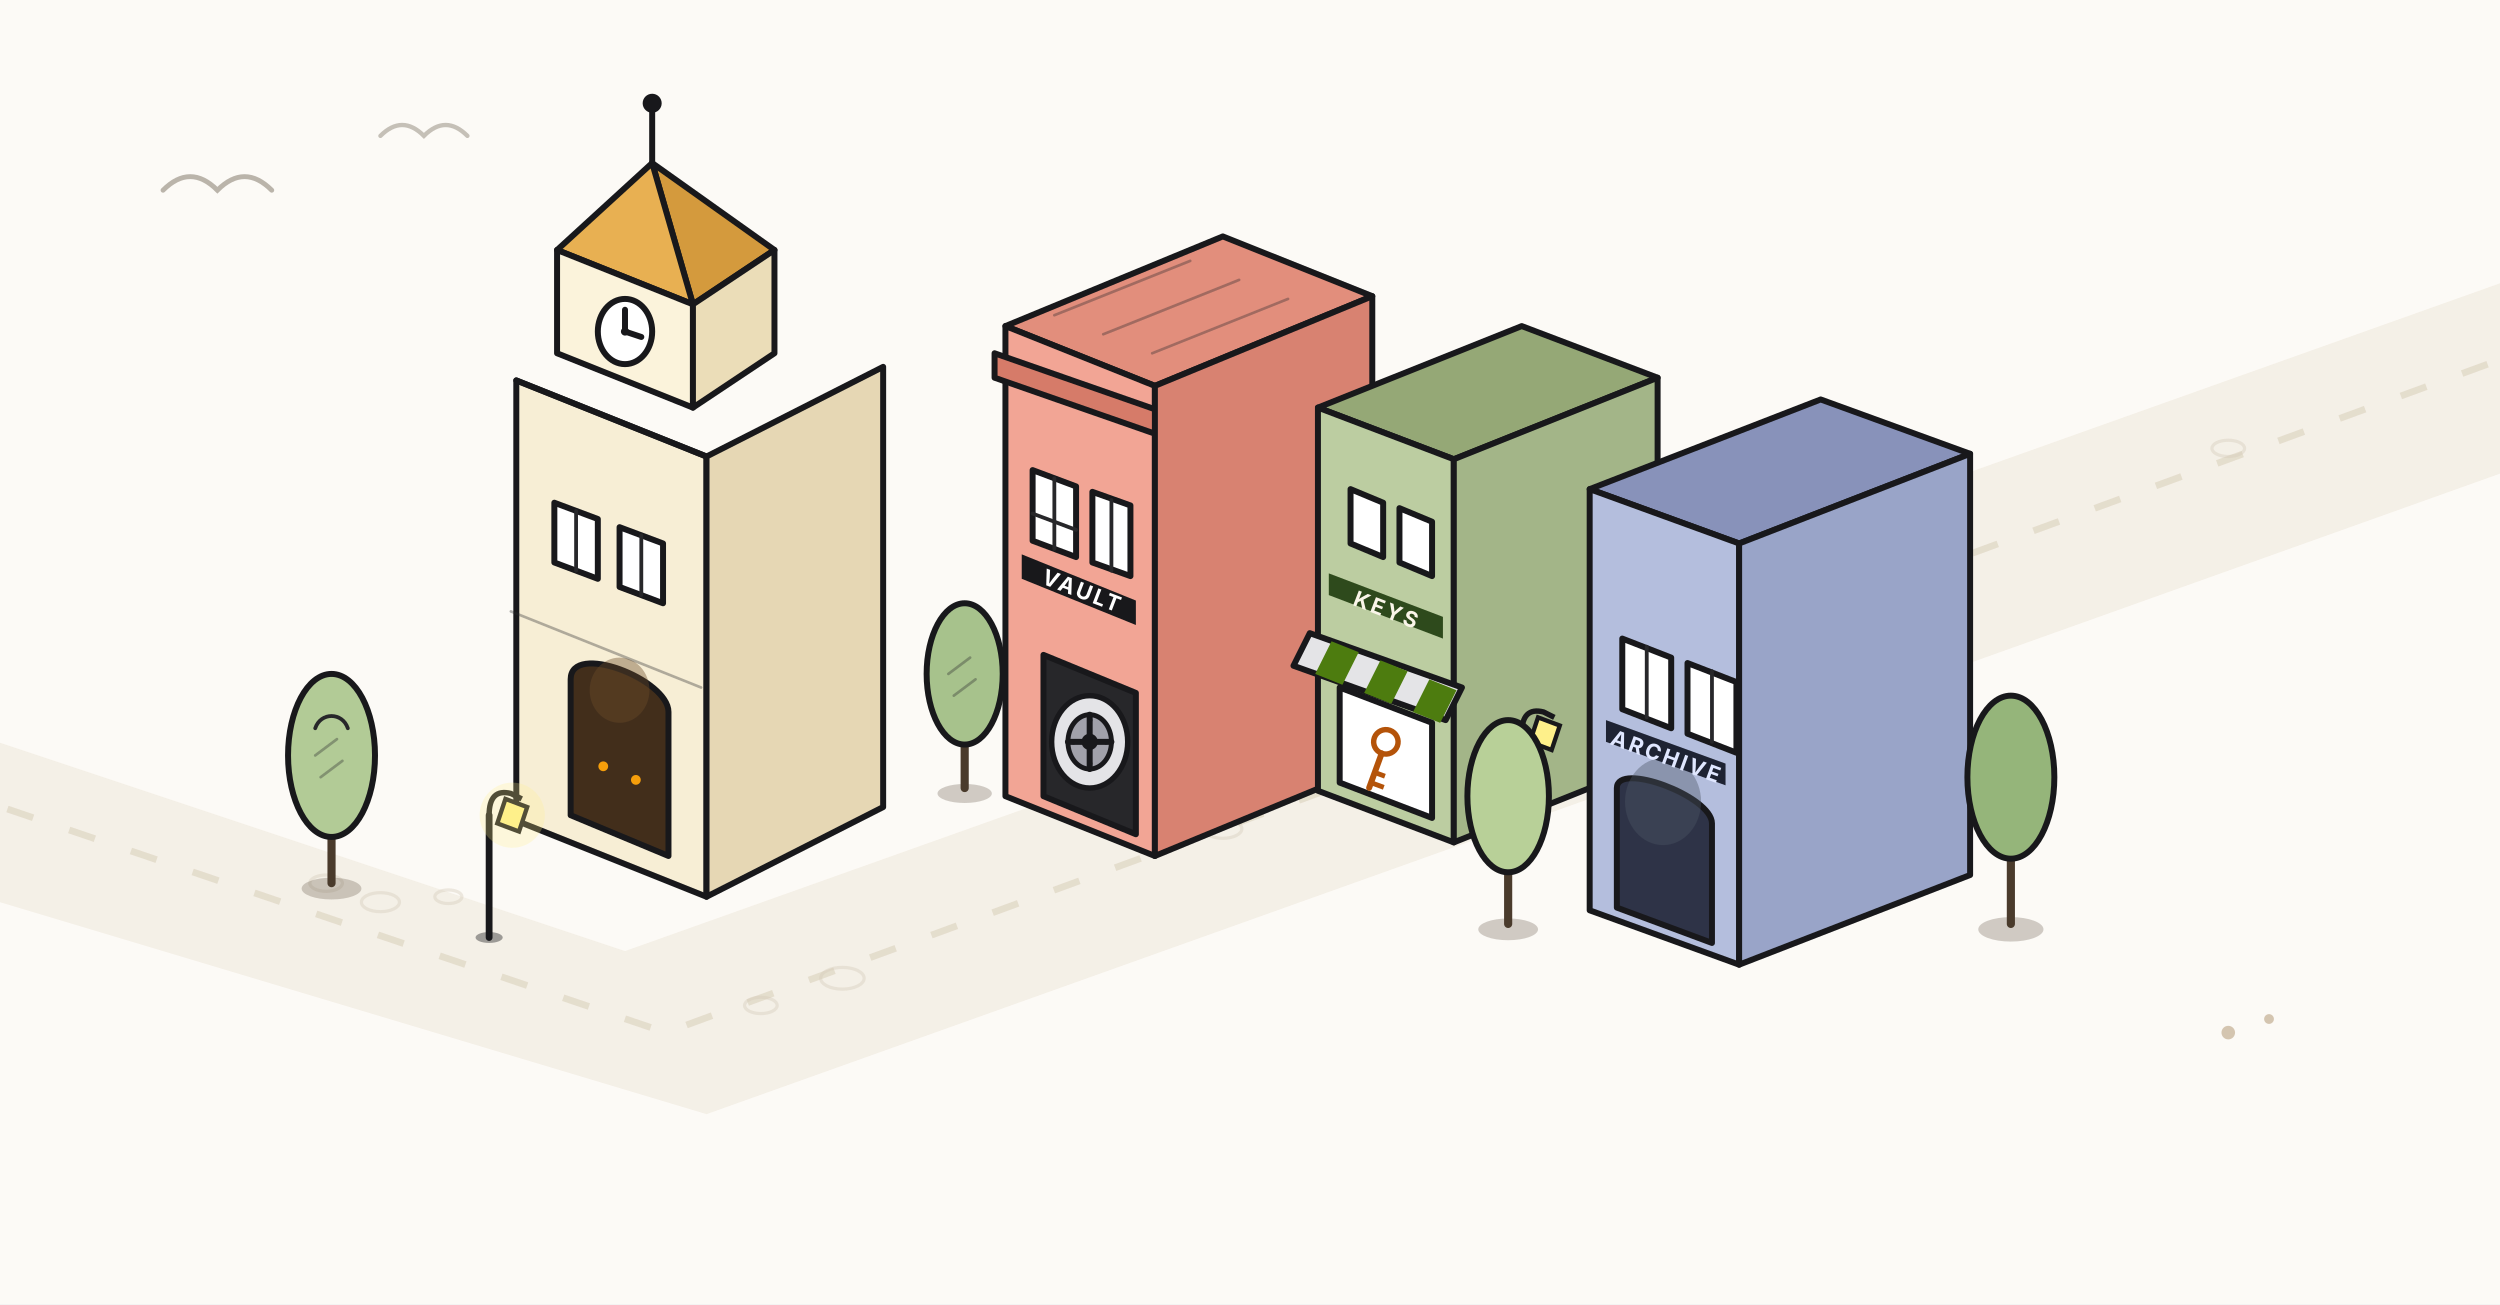
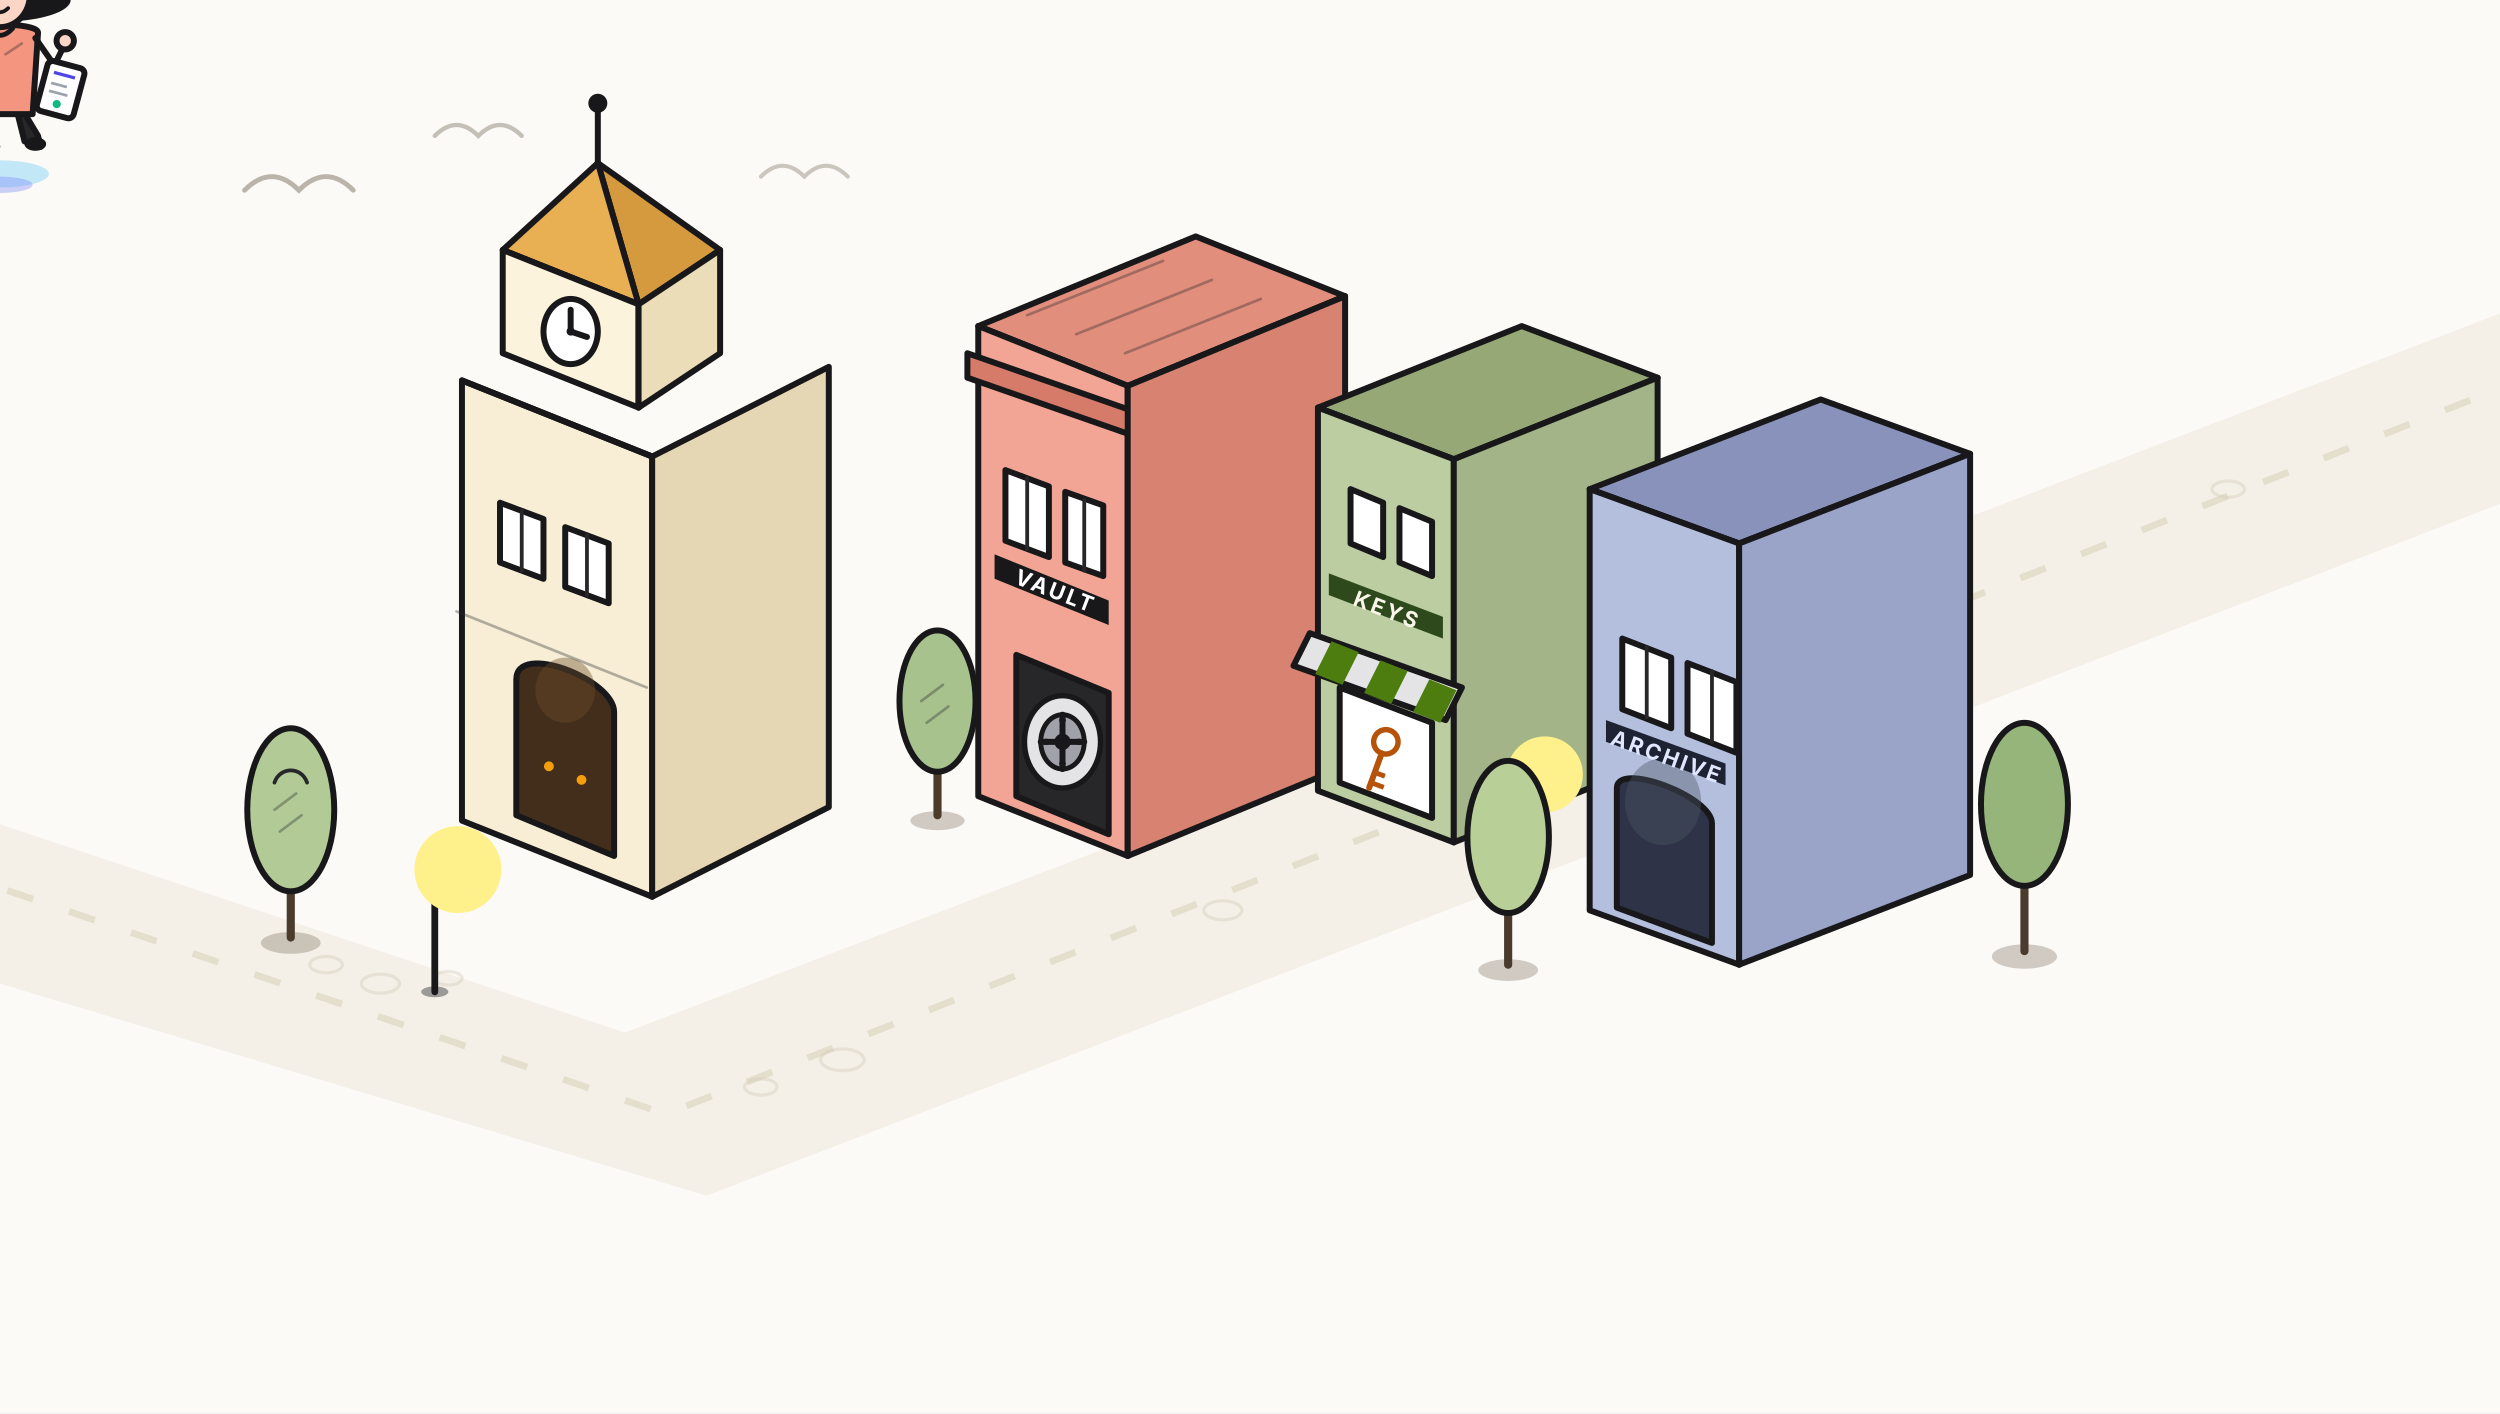
- <svg xmlns="http://www.w3.org/2000/svg" viewBox="0 0 920 480" width="100%" height="100%">
+ <svg xmlns="http://www.w3.org/2000/svg" viewBox="0 0 920 520" width="100%" height="100%">
  <defs>
    <style>
      .ink-line { stroke: #18181B; stroke-width: 2.2; stroke-linecap: round; stroke-linejoin: round; }
      .thin-ink { stroke: #27272A; stroke-width: 1.4; stroke-linecap: round; stroke-linejoin: round; }
      .sketch-hatch { stroke: #27272A; stroke-width: 1; stroke-linecap: round; opacity: 0.35; }
      .building-label { font-family: system-ui, -apple-system, sans-serif; font-size: 8px; font-weight: 700; letter-spacing: 1px; text-anchor: middle; }
+ 
+       /* ============================================================== */
+       /* LIVE KEYFRAME ANIMATIONS (Like a living loop / GIF)             */
+       /* ============================================================== */
+ 
+       /* 1. User Character Floating and Gliding over Cobblestone Street */
+       @keyframes userHoverDrift {
+         0% {
+           transform: translate(310px, 275px) rotate(0deg);
+         }
+         25% {
+           transform: translate(335px, 258px) rotate(2deg);
+         }
+         50% {
+           transform: translate(355px, 270px) rotate(-1.5deg);
+         }
+         75% {
+           transform: translate(325px, 255px) rotate(1.5deg);
+         }
+         100% {
+           transform: translate(310px, 275px) rotate(0deg);
+         }
+       }
+ 
+       /* 2. User Ground Shadow Sync (expands when close to ground, shrinks when high) */
+       @keyframes userShadowSync {
+         0% {
+           transform: translate(325px, 395px) scale(1);
+           opacity: 0.35;
+         }
+         25% {
+           transform: translate(348px, 395px) scale(0.78);
+           opacity: 0.2;
+         }
+         50% {
+           transform: translate(368px, 395px) scale(0.92);
+           opacity: 0.3;
+         }
+         75% {
+           transform: translate(338px, 395px) scale(0.75);
+           opacity: 0.18;
+         }
+         100% {
+           transform: translate(325px, 395px) scale(1);
+           opacity: 0.35;
+         }
+       }
+ 
+       /* 3. Glowing Key Pulse */
+       @keyframes keyShimmer {
+         0%, 100% {
+           opacity: 0.45;
+           transform: scale(1);
+         }
+         50% {
+           opacity: 0.95;
+           transform: scale(1.25);
+         }
+       }
+ 
+       /* 4. Vault Combination Dial Rotating */
+       @keyframes dialSpin {
+         0%, 100% { transform: rotate(0deg); }
+         35% { transform: rotate(50deg); }
+         45% { transform: rotate(45deg); }
+         75% { transform: rotate(-35deg); }
+       }
+ 
+       /* 5. Street Lamps Warm Glow Pulse */
+       @keyframes lampPulse {
+         0%, 100% { opacity: 0.25; transform: scale(1); }
+         50% { opacity: 0.7; transform: scale(1.15); }
+       }
+ 
+       /* 6. Birds / Clouds Drifting in Sky */
+       @keyframes skyDrift {
+         0% { transform: translateX(0px) translateY(0px); }
+         50% { transform: translateX(35px) translateY(-6px); }
+         100% { transform: translateX(0px) translateY(0px); }
+       }
+ 
+       /* 7. Gentle Tree Breeze */
+       @keyframes gentleBreeze {
+         0%, 100% { transform: rotate(0deg); }
+         50% { transform: rotate(2.5deg); }
+       }
+ 
+       .animated-user {
+         animation: userHoverDrift 6s ease-in-out infinite;
+         transform-origin: center center;
+       }
+ 
+       .animated-shadow {
+         animation: userShadowSync 6s ease-in-out infinite;
+         transform-origin: center center;
+       }
+ 
+       .animated-dial {
+         animation: dialSpin 8s ease-in-out infinite;
+         transform-origin: 19px 48px;
+       }
+ 
+       .animated-lamp {
+         animation: lampPulse 3s ease-in-out infinite;
+         transform-origin: center center;
+       }
+ 
+       .animated-birds {
+         animation: skyDrift 10s ease-in-out infinite;
+       }
+ 
+       .animated-tree-1 {
+         animation: gentleBreeze 5s ease-in-out infinite;
+         transform-origin: bottom center;
+       }
+ 
+       .animated-tree-2 {
+         animation: gentleBreeze 6.5s ease-in-out 1s infinite;
+         transform-origin: bottom center;
+       }
+ 
+       .animated-key-glow {
+         animation: keyShimmer 2.5s ease-in-out infinite;
+         transform-origin: center center;
+       }
    </style>
  </defs>
-   <rect width="920" height="480" fill="#FCFAF6" />
-   <path d="M -40 320 L 260 410 L 960 160 L 960 90 L 230 350 L -40 260 Z" fill="#F1ECE1" opacity="0.75" />
-   <path d="M -20 290 L 245 380 L 940 125" stroke="#E2DAC9" stroke-width="2.5" stroke-dasharray="10 14" fill="none" opacity="0.85" />
+   <rect width="920" height="520" fill="#FCFAF6" />
+   <g class="animated-birds">
+     <path d="M 90 70 Q 100 60 110 70 Q 120 60 130 70" stroke="#8E8578" stroke-width="1.8" stroke-linecap="round" fill="none" opacity="0.6" />
+     <path d="M 160 50 Q 168 42 176 50 Q 184 42 192 50" stroke="#8E8578" stroke-width="1.6" stroke-linecap="round" fill="none" opacity="0.5" />
+     <path d="M 280 65 Q 288 57 296 65 Q 304 57 312 65" stroke="#8E8578" stroke-width="1.5" stroke-linecap="round" fill="none" opacity="0.45" />
+   </g>
+   <path d="M -40 350 L 260 440 L 960 170 L 960 100 L 230 380 L -40 290 Z" fill="#F1ECE1" opacity="0.75" />
+   <path d="M -20 320 L 245 410 L 940 135" stroke="#E2DAC9" stroke-width="2.5" stroke-dasharray="10 14" fill="none" opacity="0.85" />
  <g opacity="0.4" stroke="#D5CBB9" stroke-width="1.2" fill="none">
-     <ellipse cx="120" cy="325" rx="6" ry="3" />
-     <ellipse cx="140" cy="332" rx="7" ry="3.5" />
-     <ellipse cx="165" cy="330" rx="5" ry="2.5" />
-     <ellipse cx="280" cy="370" rx="6" ry="3" />
-     <ellipse cx="310" cy="360" rx="8" ry="4" />
-     <ellipse cx="450" cy="305" rx="7" ry="3.5" />
-     <ellipse cx="580" cy="255" rx="6" ry="3" />
-     <ellipse cx="700" cy="208" rx="8" ry="4" />
-     <ellipse cx="820" cy="165" rx="6" ry="3" />
-   </g>
-   <g transform="translate(210, 80)">
+     <ellipse cx="120" cy="355" rx="6" ry="3" />
+     <ellipse cx="140" cy="362" rx="7" ry="3.5" />
+     <ellipse cx="165" cy="360" rx="5" ry="2.5" />
+     <ellipse cx="280" cy="400" rx="6" ry="3" />
+     <ellipse cx="310" cy="390" rx="8" ry="4" />
+     <ellipse cx="450" cy="335" rx="7" ry="3.5" />
+     <ellipse cx="580" cy="275" rx="6" ry="3" />
+     <ellipse cx="700" cy="225" rx="8" ry="4" />
+     <ellipse cx="820" cy="180" rx="6" ry="3" />
+   </g>
+   <g transform="translate(190, 80)">
    <path d="M 30 -20 L 75 12 L 45 32 Z" fill="#D49A3D" class="ink-line" />
    <path d="M 30 -20 L -5 12 L 45 32 Z" fill="#E8B052" class="ink-line" />
    <line x1="30" y1="-20" x2="30" y2="-40" class="ink-line" stroke-width="2.5" />
    <circle cx="30" cy="-42" r="3.5" fill="#18181B" />
    <path d="M -5 12 L 45 32 L 45 70 L -5 50 Z" fill="#FBF3DB" class="ink-line" />
    <path d="M 45 32 L 75 12 L 75 50 L 45 70 Z" fill="#EBDDB8" class="ink-line" />
    <ellipse cx="20" cy="42" rx="10" ry="12" fill="#FFFFFF" class="ink-line" />
    <line x1="20" y1="42" x2="20" y2="34" class="ink-line" stroke-width="1.6" />
    <line x1="20" y1="42" x2="26" y2="44" class="ink-line" stroke-width="1.6" />
    <circle cx="20" cy="42" r="1.5" fill="#18181B" />
    <path d="M -20 60 L 50 88 L 50 250 L -20 222 Z" fill="#F7EED5" class="ink-line" />
    <path d="M 50 88 L 115 55 L 115 217 L 50 250 Z" fill="#E6D7B4" class="ink-line" />
    <g transform="translate(-6, 95)">
      <path d="M 0 10 L 16 16 L 16 38 L 0 32 Z" fill="#FFFFFF" class="ink-line" />
      <path d="M 24 19 L 40 25 L 40 47 L 24 41 Z" fill="#FFFFFF" class="ink-line" />
      <line x1="8" y1="13" x2="8" y2="35" class="thin-ink" />
      <line x1="32" y1="22" x2="32" y2="44" class="thin-ink" />
    </g>
    <path d="M 0 170 C 0 156, 36 170, 36 182 L 36 235 L 0 220 Z" fill="#422E1B" class="ink-line" />
    <ellipse cx="18" cy="174" rx="11" ry="12" fill="#6B4B29" opacity="0.4" />
    <circle cx="12" cy="202" r="1.8" fill="#F59E0B" />
    <circle cx="24" cy="207" r="1.8" fill="#F59E0B" />
    <line x1="-20" y1="60" x2="50" y2="88" class="ink-line" stroke-width="3" />
    <line x1="-22" y1="145" x2="48" y2="173" class="sketch-hatch" />
  </g>
-   <g transform="translate(370, 75)">
+   <g transform="translate(360, 75)">
    <path d="M 0 45 L 80 12 L 135 34 L 55 67 Z" fill="#E28E7C" class="ink-line" />
    <line x1="18" y1="41" x2="68" y2="21" class="sketch-hatch" />
    <line x1="36" y1="48" x2="86" y2="28" class="sketch-hatch" />
    <line x1="54" y1="55" x2="104" y2="35" class="sketch-hatch" />
    <path d="M 0 45 L 55 67 L 55 240 L 0 218 Z" fill="#F2A595" class="ink-line" />
    <path d="M -4 55 L 59 77 L 59 86 L -4 64 Z" fill="#D67B69" class="ink-line" />
    <path d="M 55 67 L 135 34 L 135 207 L 55 240 Z" fill="#D88271" class="ink-line" />
    <path d="M 10 98 L 26 104 L 26 130 L 10 124 Z" fill="#FFFFFF" class="ink-line" />
    <line x1="18" y1="101" x2="18" y2="127" class="thin-ink" />
-     <line x1="10" y1="114" x2="26" y2="120" class="thin-ink" />
    <path d="M 32 106 L 46 111 L 46 137 L 32 132 Z" fill="#FFFFFF" class="ink-line" />
    <line x1="39" y1="109" x2="39" y2="135" class="thin-ink" />
    <g transform="translate(12, 150)">
      <path d="M 2 16 L 36 30 L 36 82 L 2 68 Z" fill="#27272A" class="ink-line" />
      <ellipse cx="19" cy="48" rx="14" ry="17" fill="#E4E4E7" stroke="#18181B" stroke-width="2" />
      <ellipse cx="19" cy="48" rx="8" ry="10" fill="#A1A1AA" stroke="#18181B" stroke-width="1.8" />
-       <line x1="19" y1="38" x2="19" y2="58" class="ink-line" />
-       <line x1="11" y1="48" x2="27" y2="48" class="ink-line" />
-       <circle cx="19" cy="48" r="3" fill="#18181B" />
-       <circle cx="19" cy="40" r="1" fill="#18181B" />
-       <circle cx="25" cy="48" r="1" fill="#18181B" />
-       <circle cx="19" cy="56" r="1" fill="#18181B" />
-       <circle cx="13" cy="48" r="1" fill="#18181B" />
+       <g class="animated-dial">
+         <line x1="19" y1="38" x2="19" y2="58" class="ink-line" />
+         <line x1="11" y1="48" x2="27" y2="48" class="ink-line" />
+         <circle cx="19" cy="48" r="3" fill="#18181B" />
+         <circle cx="19" cy="40" r="1.2" fill="#18181B" />
+         <circle cx="25" cy="48" r="1.2" fill="#18181B" />
+         <circle cx="19" cy="56" r="1.2" fill="#18181B" />
+         <circle cx="13" cy="48" r="1.2" fill="#18181B" />
+       </g>
    </g>
    <path d="M 6 138 L 48 155 L 48 146 L 6 129 Z" fill="#18181B" />
    <text x="27" y="145" class="building-label" fill="#FFFFFF" transform="rotate(21 27 145)">VAULT</text>
  </g>
  <g transform="translate(485, 115)">
    <path d="M 0 35 L 75 5 L 125 24 L 50 54 Z" fill="#95A876" class="ink-line" />
    <path d="M 0 35 L 50 54 L 50 195 L 0 176 Z" fill="#BCCDA1" class="ink-line" />
    <path d="M 50 54 L 125 24 L 125 165 L 50 195 Z" fill="#A3B588" class="ink-line" />
    <path d="M -3 118 L 53 138 L 47 150 L -9 130 Z" fill="#E4E4E7" class="ink-line" />
    <path d="M 5 121 L 15 125 L 9 137 L -1 133 Z" fill="#4D7C0F" />
    <path d="M 23 128 L 33 132 L 27 144 L 17 140 Z" fill="#4D7C0F" />
    <path d="M 41 135 L 51 139 L 45 151 L 35 147 Z" fill="#4D7C0F" />
    <path d="M 8 138 L 42 151 L 42 186 L 8 173 Z" fill="#FFFFFF" class="ink-line" />
    <g transform="translate(25, 158) rotate(20)">
      <circle cx="0" cy="0" r="4.5" fill="none" stroke="#B45309" stroke-width="2" />
      <line x1="0" y1="4.5" x2="0" y2="18" stroke="#B45309" stroke-width="2.2" stroke-linecap="round" />
      <line x1="0" y1="12" x2="4" y2="12" stroke="#B45309" stroke-width="1.8" />
      <line x1="0" y1="16" x2="5" y2="16" stroke="#B45309" stroke-width="1.8" />
    </g>
    <path d="M 4 104 L 46 120 L 46 112 L 4 96 Z" fill="#2E4A1C" />
    <text x="24" y="112" class="building-label" fill="#FAF5E9" transform="rotate(21 24 112)">KEYS</text>
    <path d="M 12 65 L 24 70 L 24 90 L 12 85 Z" fill="#FFFFFF" class="ink-line" />
    <path d="M 30 72 L 42 77 L 42 97 L 30 92 Z" fill="#FFFFFF" class="ink-line" />
  </g>
  <g transform="translate(585, 145)">
    <path d="M 0 35 L 85 2 L 140 22 L 55 55 Z" fill="#8892BA" class="ink-line" />
    <path d="M 0 35 L 55 55 L 55 210 L 0 190 Z" fill="#B4BEDD" class="ink-line" />
    <path d="M 55 55 L 140 22 L 140 177 L 55 210 Z" fill="#99A4C8" class="ink-line" />
    <g transform="translate(10, 75)">
      <path d="M 2 15 L 20 22 L 20 48 L 2 41 Z" fill="#FFFFFF" class="ink-line" />
      <path d="M 26 24 L 44 31 L 44 57 L 26 50 Z" fill="#FFFFFF" class="ink-line" />
      <line x1="11" y1="18" x2="11" y2="44" class="thin-ink" />
      <line x1="35" y1="27" x2="35" y2="53" class="thin-ink" />
    </g>
    <path d="M 10 145 C 10 135, 45 148, 45 158 L 45 202 L 10 189 Z" fill="#2E3347" class="ink-line" />
    <ellipse cx="27" cy="150" rx="14" ry="16" fill="#4B5563" opacity="0.4" />
    <path d="M 6 128 L 50 144 L 50 136 L 6 120 Z" fill="#1E2333" />
    <text x="27" y="136" class="building-label" fill="#E0E7FF" transform="rotate(20 27 136)">ARCHIVE</text>
  </g>
-   <g transform="translate(180, 290)">
+   <g transform="translate(160, 310)">
    <ellipse cx="0" cy="55" rx="5" ry="2" fill="#18181B" opacity="0.4" />
    <line x1="0" y1="55" x2="0" y2="10" stroke="#18181B" stroke-width="2.5" stroke-linecap="round" />
    <path d="M 0 10 Q 0 0 8 2 L 12 4" stroke="#18181B" stroke-width="2" fill="none" />
    <path d="M 6 4 L 14 7 L 11 16 L 3 13 Z" fill="#FEF08A" stroke="#18181B" stroke-width="1.6" />
-     <ellipse cx="8.5" cy="10" rx="12" ry="12" fill="#FEF08A" opacity="0.25" />
-   </g>
-   <g transform="translate(560, 260)">
+     <ellipse cx="8.5" cy="10" rx="16" ry="16" fill="#FEF08A" class="animated-lamp" />
+   </g>
+   <g transform="translate(560, 275)">
    <ellipse cx="0" cy="55" rx="5" ry="2" fill="#18181B" opacity="0.4" />
    <line x1="0" y1="55" x2="0" y2="10" stroke="#18181B" stroke-width="2.5" stroke-linecap="round" />
    <path d="M 0 10 Q 0 0 8 2 L 12 4" stroke="#18181B" stroke-width="2" fill="none" />
    <path d="M 6 4 L 14 7 L 11 16 L 3 13 Z" fill="#FEF08A" stroke="#18181B" stroke-width="1.6" />
-   </g>
-   <g transform="translate(110, 260)">
+     <ellipse cx="8.5" cy="10" rx="14" ry="14" fill="#FEF08A" class="animated-lamp" />
+   </g>
+   <g transform="translate(95, 280)" class="animated-tree-1">
    <line x1="12" y1="20" x2="12" y2="65" stroke="#4A3B2C" stroke-width="3" stroke-linecap="round" />
    <ellipse cx="12" cy="18" rx="16" ry="30" fill="#B2CB96" class="ink-line" />
    <path d="M 6 8 C 8 2, 16 2, 18 8" class="thin-ink" fill="none" />
    <line x1="6" y1="18" x2="14" y2="12" class="sketch-hatch" />
    <line x1="8" y1="26" x2="16" y2="20" class="sketch-hatch" />
    <ellipse cx="12" cy="67" rx="11" ry="4" fill="#4A3B2C" opacity="0.25" />
  </g>
-   <g transform="translate(345, 230)">
+   <g transform="translate(335, 240)" class="animated-tree-2">
    <line x1="10" y1="20" x2="10" y2="60" stroke="#4A3B2C" stroke-width="3" stroke-linecap="round" />
    <ellipse cx="10" cy="18" rx="14" ry="26" fill="#A7C28C" class="ink-line" />
    <line x1="4" y1="18" x2="12" y2="12" class="sketch-hatch" />
    <line x1="6" y1="26" x2="14" y2="20" class="sketch-hatch" />
    <ellipse cx="10" cy="62" rx="10" ry="3.5" fill="#4A3B2C" opacity="0.25" />
  </g>
-   <g transform="translate(545, 275)">
+   <g transform="translate(545, 290)" class="animated-tree-1">
    <line x1="10" y1="20" x2="10" y2="65" stroke="#4A3B2C" stroke-width="3" stroke-linecap="round" />
    <ellipse cx="10" cy="18" rx="15" ry="28" fill="#B8D098" class="ink-line" />
    <ellipse cx="10" cy="67" rx="11" ry="4" fill="#4A3B2C" opacity="0.25" />
  </g>
-   <g transform="translate(730, 270)">
+   <g transform="translate(735, 280)" class="animated-tree-2">
    <line x1="10" y1="20" x2="10" y2="70" stroke="#4A3B2C" stroke-width="3" stroke-linecap="round" />
    <ellipse cx="10" cy="16" rx="16" ry="30" fill="#95B57A" class="ink-line" />
    <ellipse cx="10" cy="72" rx="12" ry="4.5" fill="#4A3B2C" opacity="0.25" />
  </g>
-   <path d="M 60 70 Q 70 60 80 70 Q 90 60 100 70" stroke="#8E8578" stroke-width="1.8" stroke-linecap="round" fill="none" opacity="0.6" />
-   <path d="M 140 50 Q 148 42 156 50 Q 164 42 172 50" stroke="#8E8578" stroke-width="1.6" stroke-linecap="round" fill="none" opacity="0.5" />
-   <circle cx="820" cy="380" r="2.5" fill="#D4C5B0" />
-   <circle cx="835" cy="375" r="1.8" fill="#D4C5B0" />
+   <ellipse cx="0" cy="0" rx="26" ry="8" fill="#18181B" class="animated-shadow" />
+   <g class="animated-user">
+     <ellipse cx="0" cy="64" rx="18" ry="5" fill="#38BDF8" opacity="0.3" />
+     <ellipse cx="0" cy="68" rx="12" ry="3" fill="#818CF8" opacity="0.4" />
+     <path d="M -7 40 L -9 54 L -4 58 L -1 54 L -3 40 Z" fill="#27272A" class="ink-line" stroke-width="1.8" />
+     <ellipse cx="-4" cy="57" rx="4" ry="2.5" fill="#18181B" />
+     <path d="M 6 40 L 9 52 L 15 54 L 14 50 L 8 40 Z" fill="#27272A" class="ink-line" stroke-width="1.8" />
+     <ellipse cx="13" cy="53" rx="4" ry="2.5" fill="#18181B" />
+     <path d="M -14 12 C -14 8, 14 8, 14 12 L 12 42 L -12 42 Z" fill="#F4957F" class="ink-line" stroke-width="2" />
+     <line x1="-8" y1="20" x2="-2" y2="16" class="sketch-hatch" />
+     <line x1="-8" y1="28" x2="-2" y2="24" class="sketch-hatch" />
+     <line x1="2" y1="20" x2="8" y2="16" class="sketch-hatch" />
+     <path d="M -5 10 Q 0 16 5 10" stroke="#18181B" stroke-width="1.8" fill="none" />
+     <path d="M -13 14 L -22 26 L -16 32" stroke="#18181B" stroke-width="2.2" stroke-linecap="round" fill="none" />
+     <circle cx="-16" cy="33" r="3.2" fill="#FBD5C5" class="ink-line" stroke-width="1.4" />
+     <g transform="translate(-20, 24) rotate(-35)">
+       <circle cx="0" cy="0" r="10" fill="#FDE047" class="animated-key-glow" />
+       <circle cx="0" cy="0" r="4" fill="none" stroke="#D97706" stroke-width="2" />
+       <line x1="0" y1="4" x2="0" y2="16" stroke="#D97706" stroke-width="2.2" stroke-linecap="round" />
+       <line x1="0" y1="10" x2="4" y2="10" stroke="#D97706" stroke-width="1.8" />
+       <line x1="0" y1="13" x2="3" y2="13" stroke="#D97706" stroke-width="1.8" />
+     </g>
+     <path d="M 13 14 L 20 24 L 24 16" stroke="#18181B" stroke-width="2.2" stroke-linecap="round" fill="none" />
+     <circle cx="24" cy="15" r="3.2" fill="#FBD5C5" class="ink-line" stroke-width="1.4" />
+     <ellipse cx="0" cy="-2" rx="11" ry="12" fill="#FBD5C5" class="ink-line" stroke-width="2" />
+     <circle cx="-3.5" cy="-2" r="1.5" fill="#18181B" />
+     <circle cx="3.5" cy="-2" r="1.5" fill="#18181B" />
+     <path d="M -3 3 Q 0 6 3 3" stroke="#18181B" stroke-width="1.4" stroke-linecap="round" fill="none" />
+     <path d="M -11 -4 C -13 -14, -6 -17, 0 -17 C 7 -17, 13 -13, 11 -3 C 8 -11, -8 -11, -11 -4 Z" fill="#3F2B1D" class="ink-line" stroke-width="1.8" />
+     <path d="M -2 -17 C -1 -21, 3 -21, 4 -17" stroke="#3F2B1D" stroke-width="2" stroke-linecap="round" fill="none" />
+     <g transform="translate(18, 22) rotate(15)">
+       <rect x="0" y="0" width="14" height="19" rx="2" fill="#FFFFFF" class="ink-line" stroke-width="1.4" />
+       <line x1="3" y1="4" x2="11" y2="4" stroke="#4F46E5" stroke-width="1.2" />
+       <line x1="3" y1="8" x2="9" y2="8" stroke="#9CA3AF" stroke-width="1" />
+       <line x1="3" y1="11" x2="10" y2="11" stroke="#9CA3AF" stroke-width="1" />
+       <circle cx="7" cy="15" r="1.5" fill="#10B981" />
+     </g>
+   </g>
</svg>
